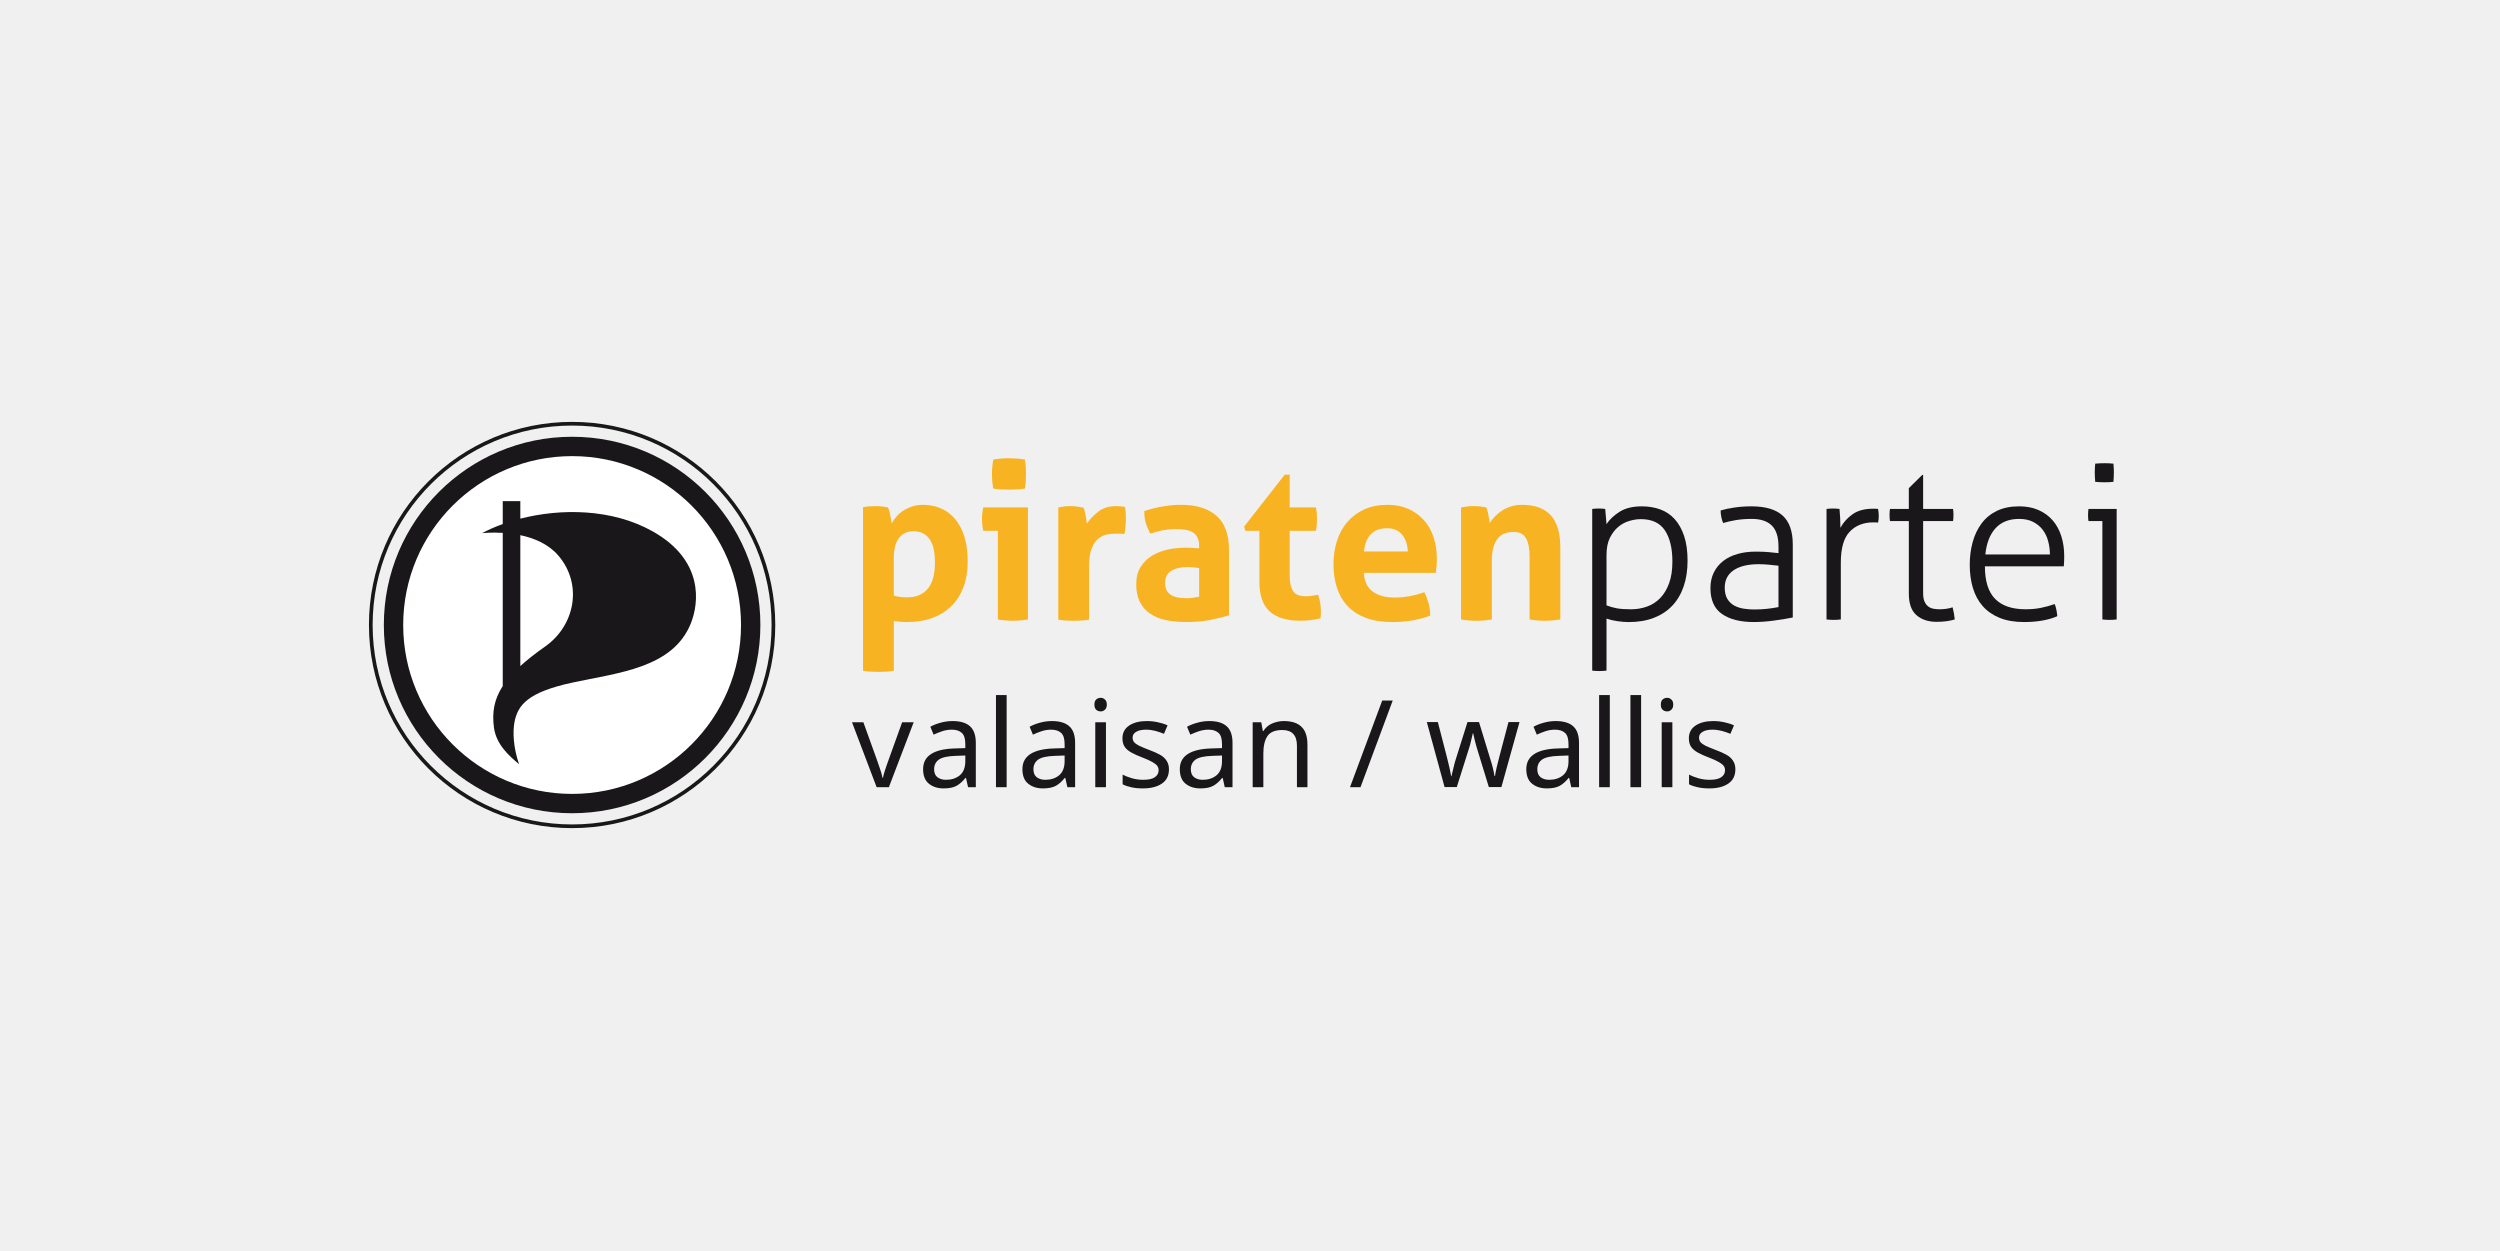
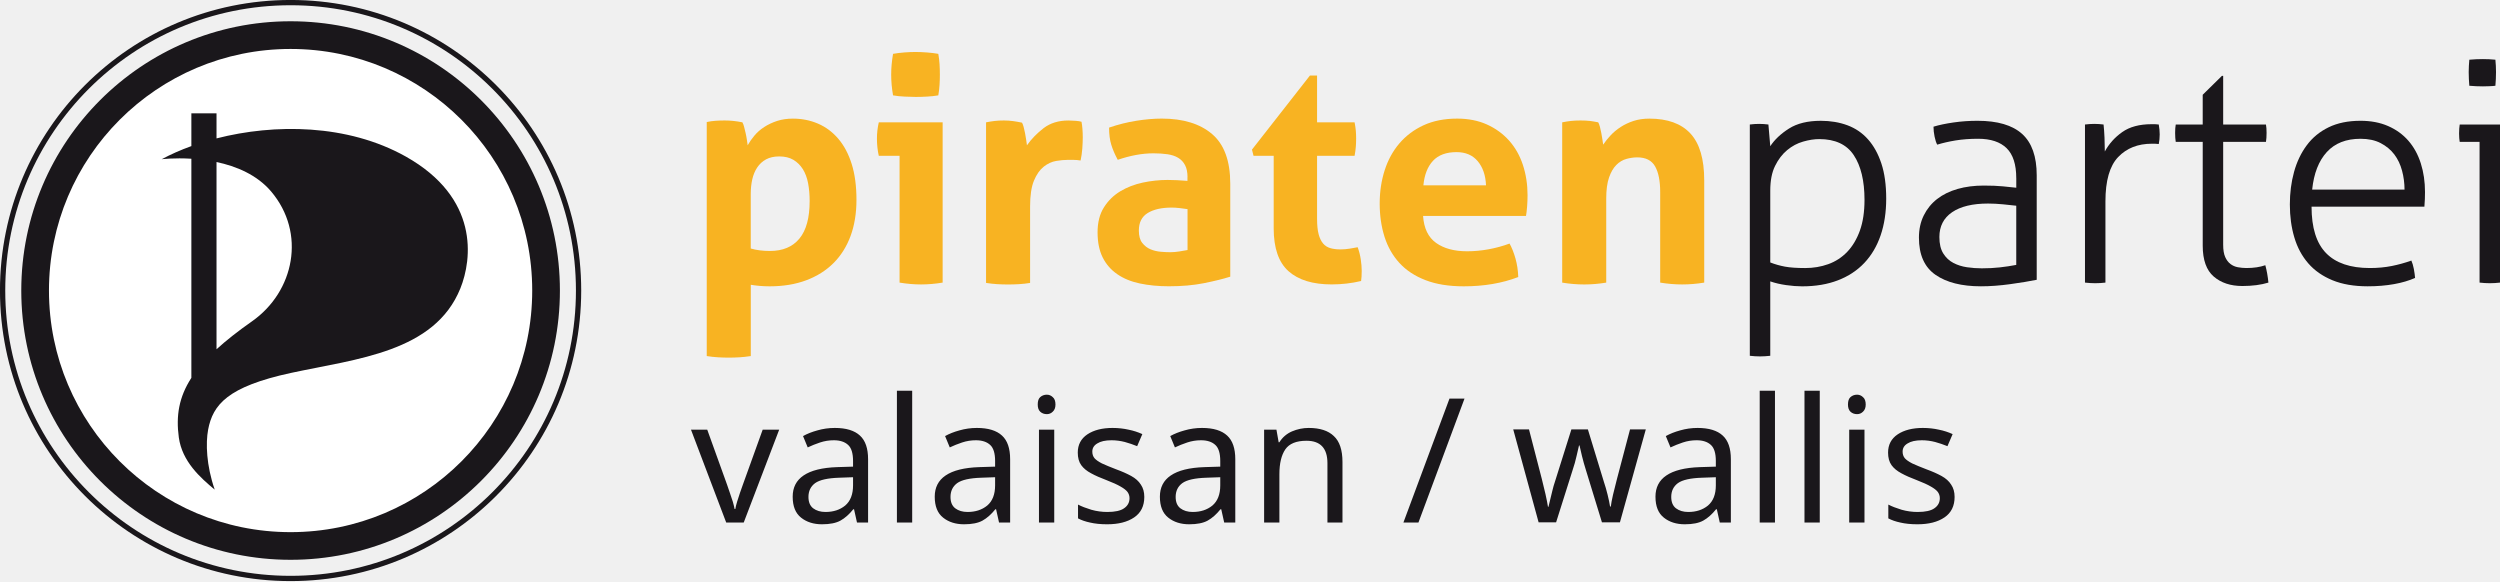
- <svg xmlns="http://www.w3.org/2000/svg" version="1.1" id="Logo" x="0px" y="0px" width="226.771px" height="113.386px" viewBox="0 0 226.771 113.386" enable-background="new 0 0 226.771 113.386" xml:space="preserve" stroke-width="0">
-   <g>
-     <g>
-       <circle fill="#FFFFFF" cx="51.895" cy="56.693" r="15.89" />
-       <path fill="#1A171B" d="M51.894,39.618c-9.43,0-17.077,7.642-17.077,17.075c0,9.429,7.647,17.075,17.077,17.075    c9.432,0,17.079-7.646,17.079-17.075C68.973,47.26,61.325,39.618,51.894,39.618z M51.894,72.014    c-8.46,0-15.321-6.859-15.321-15.32s6.861-15.32,15.321-15.32c8.465,0,15.323,6.859,15.323,15.32S60.358,72.014,51.894,72.014z" />
-       <path fill="#1A171B" d="M59.195,48.194c-3.696-2.071-8.325-2.089-11.997-1.148v-1.59h-1.595v2.078    c-0.684,0.247-1.317,0.527-1.881,0.832c0,0,0.793-0.098,1.881-0.031v13.896c-0.792,1.221-0.982,2.408-0.796,3.777    c0.211,1.531,1.367,2.554,2.277,3.311c-0.536-1.545-0.576-2.95-0.419-3.801c0.301-1.588,1.232-2.729,5.252-3.6    c4.171-0.898,9.112-1.315,10.745-5.364C63.407,54.704,63.869,50.818,59.195,48.194z M49.447,58.646    c-0.894,0.627-1.637,1.212-2.249,1.771V48.544c1.242,0.263,2.557,0.801,3.463,1.867C52.891,53.044,52.135,56.761,49.447,58.646z" />
-       <g>
-         <path fill="#1A171B" d="M33.466,56.693c0-10.18,8.252-18.425,18.428-18.425l0,0c10.177,0,18.429,8.245,18.43,18.425l0,0     c-0.001,10.174-8.253,18.425-18.43,18.425l0,0C41.718,75.118,33.466,66.867,33.466,56.693L33.466,56.693z M39.101,43.899     c-3.274,3.274-5.3,7.796-5.3,12.794l0,0c0,4.995,2.025,9.517,5.3,12.791l0,0c3.275,3.274,7.797,5.3,12.793,5.3l0,0     c4.996,0,9.52-2.025,12.794-5.3l0,0c3.275-3.274,5.301-7.796,5.301-12.791l0,0c0-4.998-2.025-9.52-5.301-12.794l0,0     c-3.274-3.273-7.798-5.297-12.794-5.297l0,0C46.897,38.603,42.376,40.626,39.101,43.899L39.101,43.899z" />
+ <svg xmlns="http://www.w3.org/2000/svg" version="1.1" id="Logo" x="0px" y="0px" width="158.53" height="36.85" viewBox="0 0 158.53 36.85" enable-background="new 0 0 226.771 113.386" xml:space="preserve" style="stroke-width:0">
+   <defs id="defs53" />
+   <g id="g3" transform="translate(-33.46794,-38.26967)">
+     <g id="g5">
+       <circle cx="51.895" cy="56.693" r="15.89" id="circle7" style="fill:#ffffff" d="m 67.785,56.693 c 0,8.776 -7.114,15.89 -15.89,15.89 -8.776,0 -15.89,-7.114 -15.89,-15.89 0,-8.776 7.114,-15.89 15.89,-15.89 8.776,0 15.89,7.114 15.89,15.89 z" />
+       <path d="m 51.894,39.618 c -9.43,0 -17.077,7.642 -17.077,17.075 0,9.429 7.647,17.075 17.077,17.075 9.432,0 17.079,-7.646 17.079,-17.075 0,-9.433 -7.648,-17.075 -17.079,-17.075 z m 0,32.396 c -8.46,0 -15.321,-6.859 -15.321,-15.32 0,-8.461 6.861,-15.32 15.321,-15.32 8.465,0 15.323,6.859 15.323,15.32 0,8.461 -6.859,15.32 -15.323,15.32 z" id="path9" style="fill:#1a171b" />
+       <path d="M 59.195,48.194 C 55.499,46.123 50.87,46.105 47.198,47.046 v -1.59 h -1.595 v 2.078 c -0.684,0.247 -1.317,0.527 -1.881,0.832 0,0 0.793,-0.098 1.881,-0.031 v 13.896 c -0.792,1.221 -0.982,2.408 -0.796,3.777 0.211,1.531 1.367,2.554 2.277,3.311 -0.536,-1.545 -0.576,-2.95 -0.419,-3.801 0.301,-1.588 1.232,-2.729 5.252,-3.6 4.171,-0.898 9.112,-1.315 10.745,-5.364 0.745,-1.85 1.207,-5.736 -3.467,-8.36 z m -9.748,10.452 c -0.894,0.627 -1.637,1.212 -2.249,1.771 V 48.544 c 1.242,0.263 2.557,0.801 3.463,1.867 2.23,2.633 1.474,6.35 -1.214,8.235 z" id="path11" style="fill:#1a171b" />
+       <g id="g13">
+         <path d="m 33.466,56.693 c 0,-10.18 8.252,-18.425 18.428,-18.425 l 0,0 c 10.177,0 18.429,8.245 18.43,18.425 l 0,0 c -0.001,10.174 -8.253,18.425 -18.43,18.425 l 0,0 c -10.176,0 -18.428,-8.251 -18.428,-18.425 l 0,0 z m 5.635,-12.794 c -3.274,3.274 -5.3,7.796 -5.3,12.794 l 0,0 c 0,4.995 2.025,9.517 5.3,12.791 l 0,0 c 3.275,3.274 7.797,5.3 12.793,5.3 l 0,0 c 4.996,0 9.52,-2.025 12.794,-5.3 l 0,0 c 3.275,-3.274 5.301,-7.796 5.301,-12.791 l 0,0 c 0,-4.998 -2.025,-9.52 -5.301,-12.794 l 0,0 C 61.414,40.626 56.89,38.602 51.894,38.602 l 0,0 c -4.997,0.001 -9.518,2.024 -12.793,5.297 l 0,0 z" id="path15" style="fill:#1a171b" />
      </g>
    </g>
-     <g>
-       <path fill="#F8B322" d="M78.284,46.008c0.184-0.04,0.363-0.065,0.541-0.078c0.176-0.013,0.376-0.021,0.6-0.021    c0.366,0,0.739,0.04,1.12,0.118c0.04,0.065,0.075,0.161,0.108,0.285c0.032,0.125,0.064,0.259,0.098,0.403    c0.032,0.145,0.06,0.285,0.079,0.422c0.02,0.139,0.035,0.254,0.049,0.345c0.118-0.21,0.262-0.416,0.433-0.619    c0.17-0.203,0.376-0.384,0.619-0.54c0.242-0.158,0.514-0.285,0.815-0.385c0.302-0.098,0.636-0.146,1.003-0.146    c0.562,0,1.091,0.104,1.582,0.314c0.491,0.209,0.92,0.527,1.287,0.953s0.652,0.96,0.855,1.602    c0.203,0.643,0.305,1.402,0.305,2.281c0,0.852-0.125,1.615-0.373,2.289c-0.25,0.676-0.61,1.248-1.082,1.721    c-0.472,0.471-1.049,0.834-1.729,1.09c-0.682,0.256-1.454,0.384-2.319,0.384c-0.224,0-0.442-0.009-0.658-0.029    c-0.217-0.02-0.397-0.043-0.54-0.069v4.521c-0.25,0.039-0.489,0.064-0.718,0.078c-0.229,0.014-0.456,0.02-0.679,0.02    c-0.224,0-0.449-0.006-0.679-0.02c-0.229-0.014-0.469-0.039-0.717-0.078V46.008z M81.076,54.028    c0.353,0.104,0.759,0.156,1.218,0.156c0.812,0,1.436-0.262,1.867-0.785c0.433-0.525,0.648-1.318,0.648-2.379    c0-0.406-0.032-0.783-0.098-1.131c-0.066-0.346-0.178-0.645-0.334-0.895c-0.158-0.248-0.357-0.444-0.6-0.59    c-0.243-0.143-0.541-0.215-0.895-0.215c-0.328,0-0.606,0.062-0.836,0.186c-0.229,0.125-0.416,0.295-0.56,0.512    c-0.145,0.217-0.249,0.469-0.315,0.757c-0.065,0.288-0.097,0.597-0.097,0.924V54.028z" />
-       <path fill="#F8B322" d="M90.51,48.15h-1.316c-0.04-0.171-0.069-0.351-0.089-0.54s-0.029-0.371-0.029-0.541    c0-0.354,0.039-0.701,0.118-1.042h4.049V56.19c-0.472,0.078-0.931,0.117-1.376,0.117c-0.433,0-0.885-0.039-1.356-0.117V48.15z     M90.098,44.317c-0.079-0.445-0.118-0.885-0.118-1.316c0-0.42,0.039-0.858,0.118-1.317c0.222-0.04,0.462-0.069,0.718-0.089    c0.255-0.02,0.487-0.029,0.697-0.029c0.223,0,0.465,0.01,0.727,0.029c0.263,0.02,0.505,0.049,0.728,0.089    c0.04,0.224,0.065,0.442,0.079,0.659c0.013,0.216,0.02,0.436,0.02,0.658c0,0.209-0.007,0.426-0.02,0.648    c-0.014,0.223-0.039,0.445-0.079,0.668c-0.223,0.039-0.462,0.066-0.717,0.078c-0.256,0.014-0.495,0.021-0.718,0.021    c-0.21,0-0.445-0.007-0.707-0.021C90.562,44.384,90.319,44.356,90.098,44.317z" />
-       <path fill="#F8B322" d="M95.994,46.027c0.196-0.038,0.383-0.068,0.56-0.089c0.177-0.02,0.371-0.029,0.58-0.029    c0.196,0,0.391,0.014,0.58,0.04s0.377,0.059,0.561,0.099c0.039,0.065,0.075,0.16,0.107,0.284c0.033,0.125,0.062,0.256,0.089,0.394    s0.049,0.275,0.069,0.412c0.02,0.139,0.035,0.254,0.049,0.345c0.288-0.406,0.642-0.77,1.061-1.091    c0.42-0.32,0.944-0.482,1.572-0.482c0.131,0,0.282,0.008,0.453,0.021c0.17,0.013,0.295,0.032,0.373,0.06    c0.026,0.131,0.046,0.281,0.059,0.451c0.014,0.17,0.021,0.348,0.021,0.531c0,0.223-0.01,0.465-0.03,0.727    c-0.02,0.263-0.056,0.512-0.107,0.747c-0.145-0.026-0.305-0.04-0.481-0.04c-0.178,0-0.286,0-0.324,0    c-0.224,0-0.473,0.023-0.747,0.069c-0.275,0.046-0.537,0.167-0.787,0.364c-0.248,0.196-0.455,0.49-0.619,0.885    c-0.164,0.393-0.245,0.943-0.245,1.65v4.836c-0.236,0.039-0.472,0.064-0.708,0.078c-0.235,0.014-0.465,0.02-0.688,0.02    s-0.449-0.006-0.679-0.02c-0.229-0.014-0.468-0.039-0.717-0.078V46.027z" />
-       <path fill="#F8B322" d="M108.771,49.507c0-0.314-0.053-0.57-0.157-0.767s-0.249-0.351-0.433-0.462s-0.41-0.188-0.678-0.227    c-0.27-0.039-0.567-0.059-0.895-0.059c-0.708,0-1.462,0.138-2.261,0.412c-0.184-0.34-0.321-0.66-0.413-0.963    c-0.092-0.301-0.137-0.661-0.137-1.08c0.576-0.197,1.152-0.342,1.729-0.433c0.576-0.092,1.113-0.138,1.611-0.138    c1.363,0,2.428,0.328,3.194,0.982c0.767,0.655,1.15,1.703,1.15,3.146v5.896c-0.459,0.145-1.016,0.282-1.671,0.413    s-1.396,0.196-2.222,0.196c-0.668,0-1.281-0.06-1.838-0.177s-1.035-0.314-1.435-0.59s-0.708-0.629-0.924-1.062    s-0.324-0.963-0.324-1.592c0-0.63,0.134-1.157,0.403-1.583c0.268-0.426,0.615-0.766,1.041-1.021s0.9-0.439,1.426-0.551    c0.523-0.111,1.048-0.167,1.572-0.167c0.38,0,0.799,0.021,1.258,0.06V49.507z M108.771,51.531    c-0.157-0.026-0.328-0.049-0.512-0.068c-0.184-0.021-0.347-0.03-0.49-0.03c-0.643,0-1.15,0.115-1.524,0.345    c-0.373,0.229-0.56,0.599-0.56,1.11c0,0.341,0.071,0.604,0.216,0.786c0.145,0.185,0.317,0.317,0.521,0.403    c0.203,0.085,0.42,0.137,0.649,0.157c0.229,0.019,0.429,0.029,0.6,0.029c0.196,0,0.393-0.017,0.589-0.05    c0.197-0.032,0.367-0.062,0.512-0.088V51.531z" />
-       <path fill="#F8B322" d="M114.234,48.15h-1.277l-0.099-0.394l3.676-4.697h0.452v2.968h2.379c0.039,0.196,0.065,0.374,0.078,0.53    c0.013,0.158,0.02,0.322,0.02,0.492c0,0.184-0.007,0.361-0.02,0.531s-0.039,0.36-0.078,0.569h-2.379v3.99    c0,0.406,0.032,0.733,0.099,0.983c0.065,0.248,0.16,0.445,0.285,0.59c0.124,0.145,0.278,0.242,0.462,0.294    c0.183,0.053,0.399,0.079,0.648,0.079c0.196,0,0.39-0.017,0.58-0.049c0.189-0.033,0.356-0.062,0.501-0.089    c0.092,0.249,0.157,0.508,0.197,0.776c0.039,0.269,0.059,0.508,0.059,0.717c0,0.145-0.003,0.266-0.01,0.364    s-0.017,0.193-0.029,0.285c-0.604,0.144-1.227,0.216-1.868,0.216c-1.192,0-2.103-0.278-2.731-0.835    c-0.629-0.558-0.944-1.465-0.944-2.723V48.15z" />
-       <path fill="#F8B322" d="M123.708,51.964c0.053,0.786,0.328,1.356,0.826,1.71c0.498,0.354,1.153,0.53,1.966,0.53    c0.445,0,0.901-0.042,1.366-0.127c0.465-0.086,0.907-0.207,1.326-0.363c0.145,0.262,0.269,0.576,0.374,0.943    c0.104,0.367,0.164,0.76,0.177,1.18c-1.021,0.393-2.176,0.589-3.459,0.589c-0.943,0-1.753-0.131-2.428-0.394    c-0.676-0.262-1.226-0.625-1.651-1.091c-0.426-0.465-0.74-1.019-0.943-1.66s-0.305-1.343-0.305-2.104    c0-0.747,0.104-1.448,0.314-2.104s0.521-1.226,0.934-1.71c0.413-0.484,0.924-0.868,1.533-1.15    c0.609-0.281,1.319-0.422,2.133-0.422c0.708,0,1.337,0.125,1.887,0.373c0.551,0.249,1.019,0.59,1.405,1.021    c0.387,0.434,0.679,0.947,0.875,1.543c0.196,0.598,0.295,1.236,0.295,1.918c0,0.248-0.01,0.494-0.029,0.736    c-0.02,0.243-0.043,0.436-0.069,0.58H123.708z M127.699,50.019c-0.026-0.63-0.2-1.137-0.521-1.523    c-0.322-0.387-0.771-0.58-1.348-0.58c-0.654,0-1.152,0.184-1.493,0.551c-0.341,0.366-0.544,0.883-0.609,1.553H127.699z" />
-       <path fill="#F8B322" d="M132.534,46.027c0.184-0.038,0.367-0.068,0.551-0.089c0.184-0.02,0.387-0.029,0.609-0.029    s0.419,0.01,0.59,0.029c0.17,0.021,0.347,0.051,0.53,0.089c0.04,0.065,0.075,0.161,0.108,0.285    c0.032,0.125,0.062,0.256,0.088,0.394c0.026,0.138,0.05,0.271,0.069,0.402s0.036,0.243,0.049,0.334    c0.131-0.195,0.288-0.393,0.472-0.589s0.396-0.374,0.639-0.53c0.242-0.158,0.515-0.285,0.816-0.385    c0.301-0.098,0.635-0.146,1.002-0.146c1.153,0,2.021,0.314,2.604,0.943s0.875,1.619,0.875,2.969v6.486    c-0.472,0.078-0.938,0.117-1.396,0.117c-0.459,0-0.924-0.039-1.396-0.117v-5.74c0-0.707-0.108-1.252-0.324-1.631    c-0.217-0.381-0.593-0.57-1.131-0.57c-0.223,0-0.452,0.033-0.688,0.098c-0.236,0.066-0.449,0.193-0.639,0.383    c-0.19,0.191-0.345,0.457-0.462,0.797c-0.118,0.342-0.178,0.786-0.178,1.336v5.328c-0.471,0.078-0.937,0.117-1.396,0.117    c-0.458,0-0.924-0.039-1.396-0.117V46.027z" />
-       <path fill="#1A171B" d="M144.426,46.165c0.079-0.013,0.177-0.022,0.295-0.029c0.118-0.006,0.217-0.01,0.296-0.01    c0.078,0,0.176,0.004,0.294,0.01c0.118,0.007,0.217,0.017,0.295,0.029l0.118,1.377c0.275-0.42,0.671-0.793,1.189-1.121    c0.518-0.328,1.189-0.491,2.015-0.491c0.615,0,1.18,0.095,1.69,0.284c0.511,0.191,0.946,0.488,1.307,0.895    c0.361,0.406,0.643,0.918,0.846,1.533c0.203,0.616,0.305,1.357,0.305,2.221c0,0.865-0.118,1.643-0.354,2.33    c-0.236,0.688-0.58,1.271-1.033,1.749c-0.451,0.479-1.009,0.845-1.67,1.101c-0.662,0.256-1.419,0.384-2.271,0.384    c-0.314,0-0.655-0.026-1.022-0.079c-0.367-0.052-0.701-0.131-1.002-0.235v4.718c-0.079,0.013-0.19,0.022-0.334,0.029    c-0.145,0.006-0.25,0.01-0.314,0.01c-0.079,0-0.188-0.004-0.324-0.01c-0.138-0.007-0.246-0.017-0.325-0.029V46.165z     M145.724,54.912c0.301,0.118,0.612,0.206,0.934,0.266c0.32,0.059,0.75,0.089,1.287,0.089c0.512,0,0.996-0.082,1.455-0.246    c0.458-0.164,0.858-0.423,1.199-0.776c0.34-0.354,0.609-0.803,0.806-1.347c0.196-0.543,0.295-1.195,0.295-1.955    c0-1.206-0.227-2.15-0.679-2.832c-0.451-0.681-1.183-1.021-2.191-1.021c-0.314,0-0.655,0.053-1.021,0.158    c-0.367,0.104-0.705,0.284-1.013,0.54c-0.308,0.255-0.563,0.589-0.767,1.002s-0.305,0.935-0.305,1.563V54.912z" />
-       <path fill="#1A171B" d="M161.323,49.565c0-0.864-0.203-1.497-0.609-1.896s-1.01-0.6-1.809-0.6c-0.523,0-1.002,0.037-1.435,0.107    c-0.433,0.072-0.819,0.162-1.16,0.266c-0.065-0.117-0.121-0.287-0.167-0.511c-0.046-0.222-0.068-0.433-0.068-0.628    c0.341-0.105,0.76-0.193,1.258-0.266s1.009-0.108,1.533-0.108c1.271,0,2.214,0.278,2.831,0.835    c0.615,0.557,0.923,1.432,0.923,2.624v6.624c-0.459,0.093-1.016,0.184-1.671,0.275s-1.277,0.138-1.867,0.138    c-1.218,0-2.179-0.242-2.879-0.728c-0.702-0.484-1.052-1.271-1.052-2.358c0-0.524,0.102-0.993,0.305-1.405s0.484-0.76,0.845-1.042    s0.793-0.494,1.298-0.64c0.504-0.144,1.058-0.215,1.661-0.215c0.472,0,0.878,0.016,1.218,0.049    c0.341,0.033,0.623,0.062,0.846,0.088V49.565z M161.323,51.315c-0.223-0.026-0.502-0.056-0.836-0.089    c-0.334-0.032-0.651-0.049-0.953-0.049c-0.982,0-1.742,0.184-2.28,0.55c-0.537,0.367-0.806,0.893-0.806,1.572    c0,0.434,0.082,0.78,0.246,1.042c0.164,0.263,0.376,0.462,0.639,0.6c0.262,0.138,0.551,0.229,0.865,0.275s0.629,0.069,0.943,0.069    c0.406,0,0.786-0.02,1.14-0.06c0.354-0.039,0.701-0.091,1.042-0.157V51.315z" />
-       <path fill="#1A171B" d="M165.68,46.165c0.104-0.013,0.206-0.022,0.305-0.029c0.099-0.006,0.192-0.01,0.285-0.01    c0.104,0,0.203,0.004,0.295,0.01c0.091,0.007,0.189,0.017,0.294,0.029c0.026,0.236,0.046,0.515,0.06,0.836    c0.013,0.32,0.02,0.612,0.02,0.875c0.263-0.484,0.629-0.895,1.101-1.229c0.473-0.335,1.094-0.502,1.868-0.502    c0.064,0,0.134,0,0.206,0s0.154,0.007,0.245,0.02c0.04,0.223,0.06,0.433,0.06,0.629c0,0.211-0.02,0.413-0.06,0.609    c-0.104-0.012-0.187-0.02-0.245-0.02s-0.121,0-0.187,0c-0.892,0-1.605,0.282-2.143,0.846c-0.538,0.562-0.806,1.5-0.806,2.811v5.15    c-0.079,0.012-0.188,0.021-0.324,0.029c-0.139,0.006-0.247,0.01-0.325,0.01c-0.065,0-0.171-0.004-0.314-0.01    c-0.144-0.008-0.255-0.018-0.334-0.029V46.165z" />
-       <path fill="#1A171B" d="M173.146,47.267h-1.71c-0.013-0.066-0.022-0.151-0.029-0.256c-0.007-0.105-0.01-0.21-0.01-0.314    c0-0.105,0.003-0.203,0.01-0.295s0.017-0.17,0.029-0.236h1.71v-1.887l1.219-1.199h0.079v3.086h2.713    c0.013,0.066,0.022,0.145,0.029,0.236c0.006,0.092,0.01,0.189,0.01,0.295c0,0.104-0.004,0.209-0.01,0.314    c-0.007,0.104-0.017,0.189-0.029,0.256h-2.713v6.525c0,0.328,0.042,0.586,0.128,0.776c0.085,0.19,0.196,0.337,0.334,0.442    s0.295,0.174,0.472,0.206s0.356,0.05,0.54,0.05c0.459,0,0.858-0.06,1.199-0.178c0.092,0.342,0.157,0.708,0.196,1.102    c-0.472,0.144-1.021,0.216-1.65,0.216c-0.747,0-1.354-0.2-1.818-0.6s-0.698-1.052-0.698-1.956V47.267z" />
-       <path fill="#1A171B" d="M180.048,51.374c0,1.336,0.308,2.32,0.924,2.949c0.615,0.629,1.539,0.943,2.771,0.943    c0.498,0,0.96-0.043,1.386-0.128s0.842-0.2,1.248-0.345c0.065,0.145,0.118,0.322,0.157,0.531s0.065,0.399,0.079,0.57    c-0.38,0.17-0.826,0.301-1.337,0.393c-0.512,0.092-1.068,0.138-1.671,0.138c-0.864,0-1.608-0.128-2.231-0.384    c-0.622-0.256-1.133-0.611-1.532-1.07c-0.4-0.459-0.695-1.006-0.885-1.643c-0.19-0.635-0.285-1.332-0.285-2.092    c0-0.734,0.089-1.422,0.266-2.064s0.445-1.205,0.806-1.69c0.359-0.485,0.822-0.865,1.386-1.14    c0.563-0.275,1.238-0.413,2.024-0.413c0.655,0,1.238,0.11,1.749,0.334c0.512,0.224,0.94,0.534,1.288,0.934    c0.347,0.399,0.609,0.878,0.786,1.435c0.177,0.558,0.265,1.164,0.265,1.818c0,0.118-0.003,0.27-0.009,0.452    c-0.007,0.185-0.017,0.341-0.029,0.472H180.048z M185.944,50.293c0-0.405-0.052-0.806-0.157-1.198    c-0.104-0.394-0.269-0.738-0.491-1.033c-0.223-0.294-0.512-0.533-0.865-0.717s-0.779-0.275-1.277-0.275    c-0.917,0-1.631,0.282-2.143,0.846c-0.511,0.562-0.819,1.355-0.924,2.378H185.944z" />
-       <path fill="#1A171B" d="M190.701,47.267h-1.258c-0.014-0.066-0.022-0.145-0.029-0.236s-0.011-0.189-0.011-0.295    c0-0.104,0.004-0.209,0.011-0.314s0.016-0.189,0.029-0.256h2.556V56.19c-0.079,0.012-0.188,0.021-0.324,0.029    c-0.139,0.006-0.246,0.01-0.325,0.01c-0.065,0-0.17-0.004-0.314-0.01c-0.144-0.008-0.255-0.018-0.334-0.029V47.267z     M190.053,43.708c-0.014-0.117-0.023-0.262-0.029-0.433c-0.007-0.17-0.011-0.313-0.011-0.433c0-0.104,0.004-0.235,0.011-0.393    c0.006-0.157,0.016-0.288,0.029-0.393c0.118-0.014,0.262-0.023,0.433-0.03c0.17-0.006,0.314-0.009,0.432-0.009    c0.105,0,0.236,0.003,0.394,0.009c0.157,0.007,0.288,0.017,0.394,0.03c0.013,0.104,0.022,0.235,0.029,0.393    c0.006,0.157,0.01,0.289,0.01,0.393c0,0.119-0.004,0.263-0.01,0.433c-0.007,0.171-0.017,0.315-0.029,0.433    c-0.105,0.014-0.236,0.023-0.394,0.029c-0.157,0.008-0.288,0.01-0.394,0.01c-0.117,0-0.262-0.002-0.432-0.01    C190.314,43.731,190.171,43.722,190.053,43.708z" />
+     <g id="g17">
+       <path d="m 78.284,46.008 c 0.184,-0.04 0.363,-0.065 0.541,-0.078 0.176,-0.013 0.376,-0.021 0.6,-0.021 0.366,0 0.739,0.04 1.12,0.118 0.04,0.065 0.075,0.161 0.108,0.285 0.032,0.125 0.064,0.259 0.098,0.403 0.032,0.145 0.06,0.285 0.079,0.422 0.02,0.139 0.035,0.254 0.049,0.345 0.118,-0.21 0.262,-0.416 0.433,-0.619 0.17,-0.203 0.376,-0.384 0.619,-0.54 0.242,-0.158 0.514,-0.285 0.815,-0.385 0.302,-0.098 0.636,-0.146 1.003,-0.146 0.562,0 1.091,0.104 1.582,0.314 0.491,0.209 0.92,0.527 1.287,0.953 0.367,0.426 0.652,0.96 0.855,1.602 0.203,0.643 0.305,1.402 0.305,2.281 0,0.852 -0.125,1.615 -0.373,2.289 -0.25,0.676 -0.61,1.248 -1.082,1.721 -0.472,0.471 -1.049,0.834 -1.729,1.09 -0.682,0.256 -1.454,0.384 -2.319,0.384 -0.224,0 -0.442,-0.009 -0.658,-0.029 -0.217,-0.02 -0.397,-0.043 -0.54,-0.069 v 4.521 c -0.25,0.039 -0.489,0.064 -0.718,0.078 -0.229,0.014 -0.456,0.02 -0.679,0.02 -0.224,0 -0.449,-0.006 -0.679,-0.02 -0.229,-0.014 -0.469,-0.039 -0.717,-0.078 V 46.008 z m 2.792,8.02 c 0.353,0.104 0.759,0.156 1.218,0.156 0.812,0 1.436,-0.262 1.867,-0.785 0.433,-0.525 0.648,-1.318 0.648,-2.379 0,-0.406 -0.032,-0.783 -0.098,-1.131 -0.066,-0.346 -0.178,-0.645 -0.334,-0.895 -0.158,-0.248 -0.357,-0.444 -0.6,-0.59 -0.243,-0.143 -0.541,-0.215 -0.895,-0.215 -0.328,0 -0.606,0.062 -0.836,0.186 -0.229,0.125 -0.416,0.295 -0.56,0.512 -0.145,0.217 -0.249,0.469 -0.315,0.757 -0.065,0.288 -0.097,0.597 -0.097,0.924 v 3.46 z" id="path19" style="fill:#f8b322" />
+       <path d="m 90.51,48.15 h -1.316 c -0.04,-0.171 -0.069,-0.351 -0.089,-0.54 -0.02,-0.189 -0.029,-0.371 -0.029,-0.541 0,-0.354 0.039,-0.701 0.118,-1.042 h 4.049 V 56.19 c -0.472,0.078 -0.931,0.117 -1.376,0.117 -0.433,0 -0.885,-0.039 -1.356,-0.117 v -8.04 z m -0.412,-3.833 c -0.079,-0.445 -0.118,-0.885 -0.118,-1.316 0,-0.42 0.039,-0.858 0.118,-1.317 0.222,-0.04 0.462,-0.069 0.718,-0.089 0.255,-0.02 0.487,-0.029 0.697,-0.029 0.223,0 0.465,0.01 0.727,0.029 0.263,0.02 0.505,0.049 0.728,0.089 0.04,0.224 0.065,0.442 0.079,0.659 0.013,0.216 0.02,0.436 0.02,0.658 0,0.209 -0.007,0.426 -0.02,0.648 -0.014,0.223 -0.039,0.445 -0.079,0.668 -0.223,0.039 -0.462,0.066 -0.717,0.078 -0.256,0.014 -0.495,0.021 -0.718,0.021 -0.21,0 -0.445,-0.007 -0.707,-0.021 -0.264,-0.011 -0.507,-0.039 -0.728,-0.078 z" id="path21" style="fill:#f8b322" />
+       <path d="m 95.994,46.027 c 0.196,-0.038 0.383,-0.068 0.56,-0.089 0.177,-0.02 0.371,-0.029 0.58,-0.029 0.196,0 0.391,0.014 0.58,0.04 0.189,0.026 0.377,0.059 0.561,0.099 0.039,0.065 0.075,0.16 0.107,0.284 0.033,0.125 0.062,0.256 0.089,0.394 0.027,0.138 0.049,0.275 0.069,0.412 0.02,0.139 0.035,0.254 0.049,0.345 0.288,-0.406 0.642,-0.77 1.061,-1.091 0.42,-0.32 0.944,-0.482 1.572,-0.482 0.131,0 0.282,0.008 0.453,0.021 0.17,0.013 0.295,0.032 0.373,0.06 0.026,0.131 0.046,0.281 0.059,0.451 0.014,0.17 0.021,0.348 0.021,0.531 0,0.223 -0.01,0.465 -0.03,0.727 -0.02,0.263 -0.056,0.512 -0.107,0.747 -0.145,-0.026 -0.305,-0.04 -0.481,-0.04 -0.178,0 -0.286,0 -0.324,0 -0.224,0 -0.473,0.023 -0.747,0.069 -0.275,0.046 -0.537,0.167 -0.787,0.364 -0.248,0.196 -0.455,0.49 -0.619,0.885 -0.164,0.393 -0.245,0.943 -0.245,1.65 v 4.836 c -0.236,0.039 -0.472,0.064 -0.708,0.078 -0.235,0.014 -0.465,0.02 -0.688,0.02 -0.223,0 -0.449,-0.006 -0.679,-0.02 -0.229,-0.014 -0.468,-0.039 -0.717,-0.078 V 46.027 z" id="path23" style="fill:#f8b322" />
+       <path d="m 108.771,49.507 c 0,-0.314 -0.053,-0.57 -0.157,-0.767 -0.104,-0.197 -0.249,-0.351 -0.433,-0.462 -0.184,-0.111 -0.41,-0.188 -0.678,-0.227 -0.27,-0.039 -0.567,-0.059 -0.895,-0.059 -0.708,0 -1.462,0.138 -2.261,0.412 -0.184,-0.34 -0.321,-0.66 -0.413,-0.963 -0.092,-0.301 -0.137,-0.661 -0.137,-1.08 0.576,-0.197 1.152,-0.342 1.729,-0.433 0.576,-0.092 1.113,-0.138 1.611,-0.138 1.363,0 2.428,0.328 3.194,0.982 0.767,0.655 1.15,1.703 1.15,3.146 v 5.896 c -0.459,0.145 -1.016,0.282 -1.671,0.413 -0.655,0.131 -1.396,0.196 -2.222,0.196 -0.668,0 -1.281,-0.06 -1.838,-0.177 -0.557,-0.117 -1.035,-0.314 -1.435,-0.59 -0.4,-0.276 -0.708,-0.629 -0.924,-1.062 -0.216,-0.433 -0.324,-0.963 -0.324,-1.592 0,-0.63 0.134,-1.157 0.403,-1.583 0.268,-0.426 0.615,-0.766 1.041,-1.021 0.426,-0.255 0.9,-0.439 1.426,-0.551 0.523,-0.111 1.048,-0.167 1.572,-0.167 0.38,0 0.799,0.021 1.258,0.06 v -0.233 z m 0,2.024 c -0.157,-0.026 -0.328,-0.049 -0.512,-0.068 -0.184,-0.021 -0.347,-0.03 -0.49,-0.03 -0.643,0 -1.15,0.115 -1.524,0.345 -0.373,0.229 -0.56,0.599 -0.56,1.11 0,0.341 0.071,0.604 0.216,0.786 0.145,0.185 0.317,0.317 0.521,0.403 0.203,0.085 0.42,0.137 0.649,0.157 0.229,0.019 0.429,0.029 0.6,0.029 0.196,0 0.393,-0.017 0.589,-0.05 0.197,-0.032 0.367,-0.062 0.512,-0.088 v -2.594 z" id="path25" style="fill:#f8b322" />
+       <path d="m 114.234,48.15 h -1.277 l -0.099,-0.394 3.676,-4.697 h 0.452 v 2.968 h 2.379 c 0.039,0.196 0.065,0.374 0.078,0.53 0.013,0.158 0.02,0.322 0.02,0.492 0,0.184 -0.007,0.361 -0.02,0.531 -0.013,0.17 -0.039,0.36 -0.078,0.569 h -2.379 v 3.99 c 0,0.406 0.032,0.733 0.099,0.983 0.065,0.248 0.16,0.445 0.285,0.59 0.124,0.145 0.278,0.242 0.462,0.294 0.183,0.053 0.399,0.079 0.648,0.079 0.196,0 0.39,-0.017 0.58,-0.049 0.189,-0.033 0.356,-0.062 0.501,-0.089 0.092,0.249 0.157,0.508 0.197,0.776 0.039,0.269 0.059,0.508 0.059,0.717 0,0.145 -0.003,0.266 -0.01,0.364 -0.007,0.098 -0.017,0.193 -0.029,0.285 -0.604,0.144 -1.227,0.216 -1.868,0.216 -1.192,0 -2.103,-0.278 -2.731,-0.835 -0.629,-0.558 -0.944,-1.465 -0.944,-2.723 V 48.15 z" id="path27" style="fill:#f8b322" />
+       <path d="m 123.708,51.964 c 0.053,0.786 0.328,1.356 0.826,1.71 0.498,0.354 1.153,0.53 1.966,0.53 0.445,0 0.901,-0.042 1.366,-0.127 0.465,-0.086 0.907,-0.207 1.326,-0.363 0.145,0.262 0.269,0.576 0.374,0.943 0.104,0.367 0.164,0.76 0.177,1.18 -1.021,0.393 -2.176,0.589 -3.459,0.589 -0.943,0 -1.753,-0.131 -2.428,-0.394 -0.676,-0.262 -1.226,-0.625 -1.651,-1.091 -0.426,-0.465 -0.74,-1.019 -0.943,-1.66 -0.203,-0.641 -0.305,-1.343 -0.305,-2.104 0,-0.747 0.104,-1.448 0.314,-2.104 0.21,-0.656 0.521,-1.226 0.934,-1.71 0.413,-0.484 0.924,-0.868 1.533,-1.15 0.609,-0.281 1.319,-0.422 2.133,-0.422 0.708,0 1.337,0.125 1.887,0.373 0.551,0.249 1.019,0.59 1.405,1.021 0.387,0.434 0.679,0.947 0.875,1.543 0.196,0.598 0.295,1.236 0.295,1.918 0,0.248 -0.01,0.494 -0.029,0.736 -0.02,0.243 -0.043,0.436 -0.069,0.58 h -6.527 z m 3.991,-1.945 c -0.026,-0.63 -0.2,-1.137 -0.521,-1.523 -0.322,-0.387 -0.771,-0.58 -1.348,-0.58 -0.654,0 -1.152,0.184 -1.493,0.551 -0.341,0.366 -0.544,0.883 -0.609,1.553 h 3.971 z" id="path29" style="fill:#f8b322" />
+       <path d="m 132.534,46.027 c 0.184,-0.038 0.367,-0.068 0.551,-0.089 0.184,-0.02 0.387,-0.029 0.609,-0.029 0.222,0 0.419,0.01 0.59,0.029 0.17,0.021 0.347,0.051 0.53,0.089 0.04,0.065 0.075,0.161 0.108,0.285 0.032,0.125 0.062,0.256 0.088,0.394 0.026,0.138 0.05,0.271 0.069,0.402 0.019,0.131 0.036,0.243 0.049,0.334 0.131,-0.195 0.288,-0.393 0.472,-0.589 0.184,-0.196 0.396,-0.374 0.639,-0.53 0.242,-0.158 0.515,-0.285 0.816,-0.385 0.301,-0.098 0.635,-0.146 1.002,-0.146 1.153,0 2.021,0.314 2.604,0.943 0.583,0.629 0.875,1.619 0.875,2.969 v 6.486 c -0.472,0.078 -0.938,0.117 -1.396,0.117 -0.459,0 -0.924,-0.039 -1.396,-0.117 v -5.74 c 0,-0.707 -0.108,-1.252 -0.324,-1.631 -0.217,-0.381 -0.593,-0.57 -1.131,-0.57 -0.223,0 -0.452,0.033 -0.688,0.098 -0.236,0.066 -0.449,0.193 -0.639,0.383 -0.19,0.191 -0.345,0.457 -0.462,0.797 -0.118,0.342 -0.178,0.786 -0.178,1.336 v 5.328 c -0.471,0.078 -0.937,0.117 -1.396,0.117 -0.458,0 -0.924,-0.039 -1.396,-0.117 V 46.027 z" id="path31" style="fill:#f8b322" />
+       <path d="m 144.426,46.165 c 0.079,-0.013 0.177,-0.022 0.295,-0.029 0.118,-0.006 0.217,-0.01 0.296,-0.01 0.078,0 0.176,0.004 0.294,0.01 0.118,0.007 0.217,0.017 0.295,0.029 l 0.118,1.377 c 0.275,-0.42 0.671,-0.793 1.189,-1.121 0.518,-0.328 1.189,-0.491 2.015,-0.491 0.615,0 1.18,0.095 1.69,0.284 0.511,0.191 0.946,0.488 1.307,0.895 0.361,0.406 0.643,0.918 0.846,1.533 0.203,0.616 0.305,1.357 0.305,2.221 0,0.865 -0.118,1.643 -0.354,2.33 -0.236,0.688 -0.58,1.271 -1.033,1.749 -0.451,0.479 -1.009,0.845 -1.67,1.101 -0.662,0.256 -1.419,0.384 -2.271,0.384 -0.314,0 -0.655,-0.026 -1.022,-0.079 -0.367,-0.052 -0.701,-0.131 -1.002,-0.235 v 4.718 c -0.079,0.013 -0.19,0.022 -0.334,0.029 -0.145,0.006 -0.25,0.01 -0.314,0.01 -0.079,0 -0.188,-0.004 -0.324,-0.01 -0.138,-0.007 -0.246,-0.017 -0.325,-0.029 V 46.165 z m 1.298,8.747 c 0.301,0.118 0.612,0.206 0.934,0.266 0.32,0.059 0.75,0.089 1.287,0.089 0.512,0 0.996,-0.082 1.455,-0.246 0.458,-0.164 0.858,-0.423 1.199,-0.776 0.34,-0.354 0.609,-0.803 0.806,-1.347 0.196,-0.543 0.295,-1.195 0.295,-1.955 0,-1.206 -0.227,-2.15 -0.679,-2.832 -0.451,-0.681 -1.183,-1.021 -2.191,-1.021 -0.314,0 -0.655,0.053 -1.021,0.158 -0.367,0.104 -0.705,0.284 -1.013,0.54 -0.308,0.255 -0.563,0.589 -0.767,1.002 -0.204,0.413 -0.305,0.935 -0.305,1.563 v 4.559 z" id="path33" style="fill:#1a171b" />
+       <path d="m 161.323,49.565 c 0,-0.864 -0.203,-1.497 -0.609,-1.896 -0.406,-0.399 -1.01,-0.6 -1.809,-0.6 -0.523,0 -1.002,0.037 -1.435,0.107 -0.433,0.072 -0.819,0.162 -1.16,0.266 -0.065,-0.117 -0.121,-0.287 -0.167,-0.511 -0.046,-0.222 -0.068,-0.433 -0.068,-0.628 0.341,-0.105 0.76,-0.193 1.258,-0.266 0.498,-0.073 1.009,-0.108 1.533,-0.108 1.271,0 2.214,0.278 2.831,0.835 0.615,0.557 0.923,1.432 0.923,2.624 v 6.624 c -0.459,0.093 -1.016,0.184 -1.671,0.275 -0.655,0.091 -1.277,0.138 -1.867,0.138 -1.218,0 -2.179,-0.242 -2.879,-0.728 -0.702,-0.484 -1.052,-1.271 -1.052,-2.358 0,-0.524 0.102,-0.993 0.305,-1.405 0.203,-0.412 0.484,-0.76 0.845,-1.042 0.361,-0.282 0.793,-0.494 1.298,-0.64 0.504,-0.144 1.058,-0.215 1.661,-0.215 0.472,0 0.878,0.016 1.218,0.049 0.341,0.033 0.623,0.062 0.846,0.088 v -0.609 z m 0,1.75 c -0.223,-0.026 -0.502,-0.056 -0.836,-0.089 -0.334,-0.032 -0.651,-0.049 -0.953,-0.049 -0.982,0 -1.742,0.184 -2.28,0.55 -0.537,0.367 -0.806,0.893 -0.806,1.572 0,0.434 0.082,0.78 0.246,1.042 0.164,0.263 0.376,0.462 0.639,0.6 0.262,0.138 0.551,0.229 0.865,0.275 0.314,0.046 0.629,0.069 0.943,0.069 0.406,0 0.786,-0.02 1.14,-0.06 0.354,-0.039 0.701,-0.091 1.042,-0.157 v -3.753 z" id="path35" style="fill:#1a171b" />
+       <path d="m 165.68,46.165 c 0.104,-0.013 0.206,-0.022 0.305,-0.029 0.099,-0.006 0.192,-0.01 0.285,-0.01 0.104,0 0.203,0.004 0.295,0.01 0.091,0.007 0.189,0.017 0.294,0.029 0.026,0.236 0.046,0.515 0.06,0.836 0.013,0.32 0.02,0.612 0.02,0.875 0.263,-0.484 0.629,-0.895 1.101,-1.229 0.473,-0.335 1.094,-0.502 1.868,-0.502 0.064,0 0.134,0 0.206,0 0.072,0 0.154,0.007 0.245,0.02 0.04,0.223 0.06,0.433 0.06,0.629 0,0.211 -0.02,0.413 -0.06,0.609 -0.104,-0.012 -0.187,-0.02 -0.245,-0.02 -0.058,0 -0.121,0 -0.187,0 -0.892,0 -1.605,0.282 -2.143,0.846 -0.538,0.562 -0.806,1.5 -0.806,2.811 v 5.15 c -0.079,0.012 -0.188,0.021 -0.324,0.029 -0.139,0.006 -0.247,0.01 -0.325,0.01 -0.065,0 -0.171,-0.004 -0.314,-0.01 -0.144,-0.008 -0.255,-0.018 -0.334,-0.029 V 46.165 z" id="path37" style="fill:#1a171b" />
+       <path d="m 173.146,47.267 h -1.71 c -0.013,-0.066 -0.022,-0.151 -0.029,-0.256 -0.007,-0.105 -0.01,-0.21 -0.01,-0.314 0,-0.105 0.003,-0.203 0.01,-0.295 0.007,-0.092 0.017,-0.17 0.029,-0.236 h 1.71 v -1.887 l 1.219,-1.199 h 0.079 v 3.086 h 2.713 c 0.013,0.066 0.022,0.145 0.029,0.236 0.006,0.092 0.01,0.189 0.01,0.295 0,0.104 -0.004,0.209 -0.01,0.314 -0.007,0.104 -0.017,0.189 -0.029,0.256 h -2.713 v 6.525 c 0,0.328 0.042,0.586 0.128,0.776 0.085,0.19 0.196,0.337 0.334,0.442 0.138,0.105 0.295,0.174 0.472,0.206 0.177,0.032 0.356,0.05 0.54,0.05 0.459,0 0.858,-0.06 1.199,-0.178 0.092,0.342 0.157,0.708 0.196,1.102 -0.472,0.144 -1.021,0.216 -1.65,0.216 -0.747,0 -1.354,-0.2 -1.818,-0.6 -0.464,-0.4 -0.698,-1.052 -0.698,-1.956 v -6.583 z" id="path39" style="fill:#1a171b" />
+       <path d="m 180.048,51.374 c 0,1.336 0.308,2.32 0.924,2.949 0.615,0.629 1.539,0.943 2.771,0.943 0.498,0 0.96,-0.043 1.386,-0.128 0.426,-0.085 0.842,-0.2 1.248,-0.345 0.065,0.145 0.118,0.322 0.157,0.531 0.039,0.209 0.065,0.399 0.079,0.57 -0.38,0.17 -0.826,0.301 -1.337,0.393 -0.512,0.092 -1.068,0.138 -1.671,0.138 -0.864,0 -1.608,-0.128 -2.231,-0.384 -0.622,-0.256 -1.133,-0.611 -1.532,-1.07 -0.4,-0.459 -0.695,-1.006 -0.885,-1.643 -0.19,-0.635 -0.285,-1.332 -0.285,-2.092 0,-0.734 0.089,-1.422 0.266,-2.064 0.177,-0.642 0.445,-1.205 0.806,-1.69 0.359,-0.485 0.822,-0.865 1.386,-1.14 0.563,-0.275 1.238,-0.413 2.024,-0.413 0.655,0 1.238,0.11 1.749,0.334 0.512,0.224 0.94,0.534 1.288,0.934 0.347,0.399 0.609,0.878 0.786,1.435 0.177,0.558 0.265,1.164 0.265,1.818 0,0.118 -0.003,0.27 -0.009,0.452 -0.007,0.185 -0.017,0.341 -0.029,0.472 h -7.156 z m 5.896,-1.081 c 0,-0.405 -0.052,-0.806 -0.157,-1.198 -0.104,-0.394 -0.269,-0.738 -0.491,-1.033 -0.223,-0.294 -0.512,-0.533 -0.865,-0.717 -0.353,-0.184 -0.779,-0.275 -1.277,-0.275 -0.917,0 -1.631,0.282 -2.143,0.846 -0.511,0.562 -0.819,1.355 -0.924,2.378 h 5.857 z" id="path41" style="fill:#1a171b" />
+       <path d="m 190.701,47.267 h -1.258 c -0.014,-0.066 -0.022,-0.145 -0.029,-0.236 -0.007,-0.091 -0.011,-0.189 -0.011,-0.295 0,-0.104 0.004,-0.209 0.011,-0.314 0.007,-0.105 0.016,-0.189 0.029,-0.256 h 2.556 V 56.19 c -0.079,0.012 -0.188,0.021 -0.324,0.029 -0.139,0.006 -0.246,0.01 -0.325,0.01 -0.065,0 -0.17,-0.004 -0.314,-0.01 -0.144,-0.008 -0.255,-0.018 -0.334,-0.029 v -8.923 z m -0.648,-3.559 c -0.014,-0.117 -0.023,-0.262 -0.029,-0.433 -0.007,-0.17 -0.011,-0.313 -0.011,-0.433 0,-0.104 0.004,-0.235 0.011,-0.393 0.006,-0.157 0.016,-0.288 0.029,-0.393 0.118,-0.014 0.262,-0.023 0.433,-0.03 0.17,-0.006 0.314,-0.009 0.432,-0.009 0.105,0 0.236,0.003 0.394,0.009 0.157,0.007 0.288,0.017 0.394,0.03 0.013,0.104 0.022,0.235 0.029,0.393 0.006,0.157 0.01,0.289 0.01,0.393 0,0.119 -0.004,0.263 -0.01,0.433 -0.007,0.171 -0.017,0.315 -0.029,0.433 -0.105,0.014 -0.236,0.023 -0.394,0.029 -0.157,0.008 -0.288,0.01 -0.394,0.01 -0.117,0 -0.262,-0.002 -0.432,-0.01 -0.172,-0.006 -0.315,-0.015 -0.433,-0.029 z" id="path43" style="fill:#1a171b" />
    </g>
  </g>
-   <text transform="matrix(1 0 0 1 77.2842 71.4062)">
-     <tspan x="0" y="0" fill="#1A171B" font-family="'Aller-Light'" font-size="11">v</tspan>
-     <tspan x="5.951" y="0" fill="#1A171B" font-family="'Aller-Light'" font-size="11">alaisan / wallis</tspan>
+   <text id="text45" x="43.816" y="33.137" style="font-size:12px">
+     <tspan x="43.816" y="33.137" font-size="11" id="tspan47" style="font-size:11px;fill:#1a171b;font-family:Aller-Light">v</tspan>
+     <tspan x="49.767" y="33.137" font-size="11" id="tspan49" style="font-size:11px;fill:#1a171b;font-family:Aller-Light">alaisan / wallis</tspan>
  </text>
</svg>
